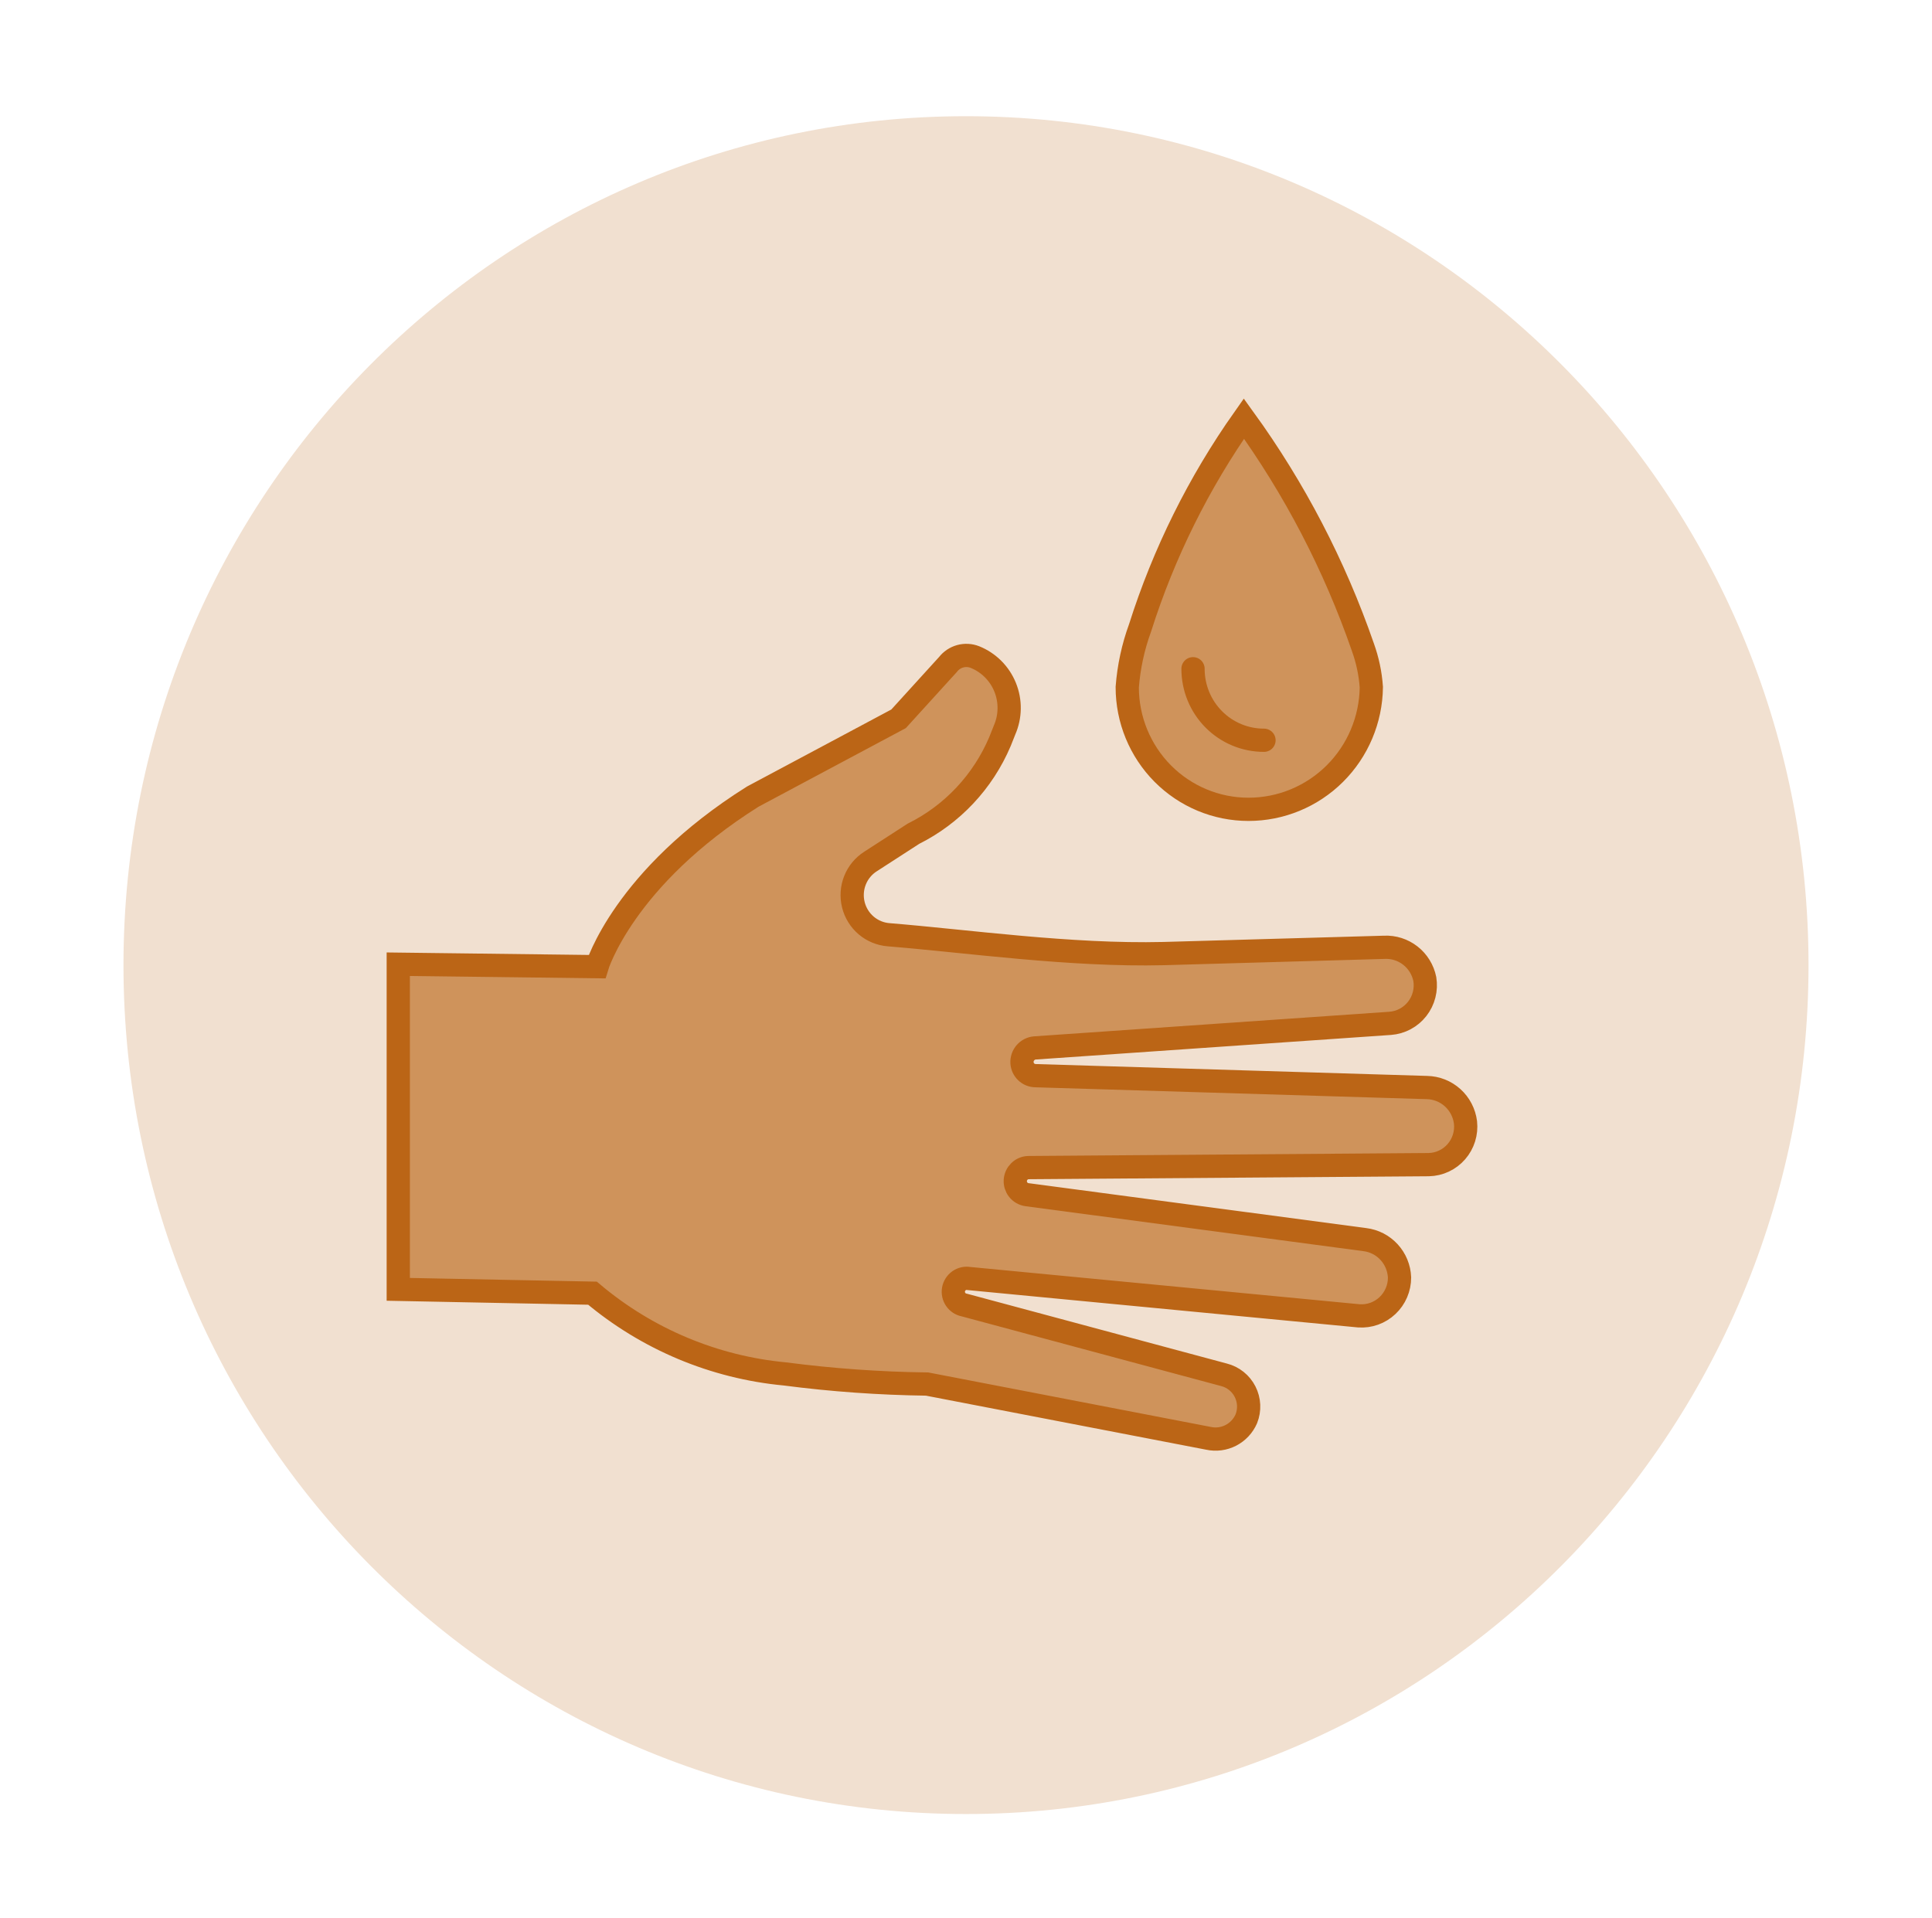
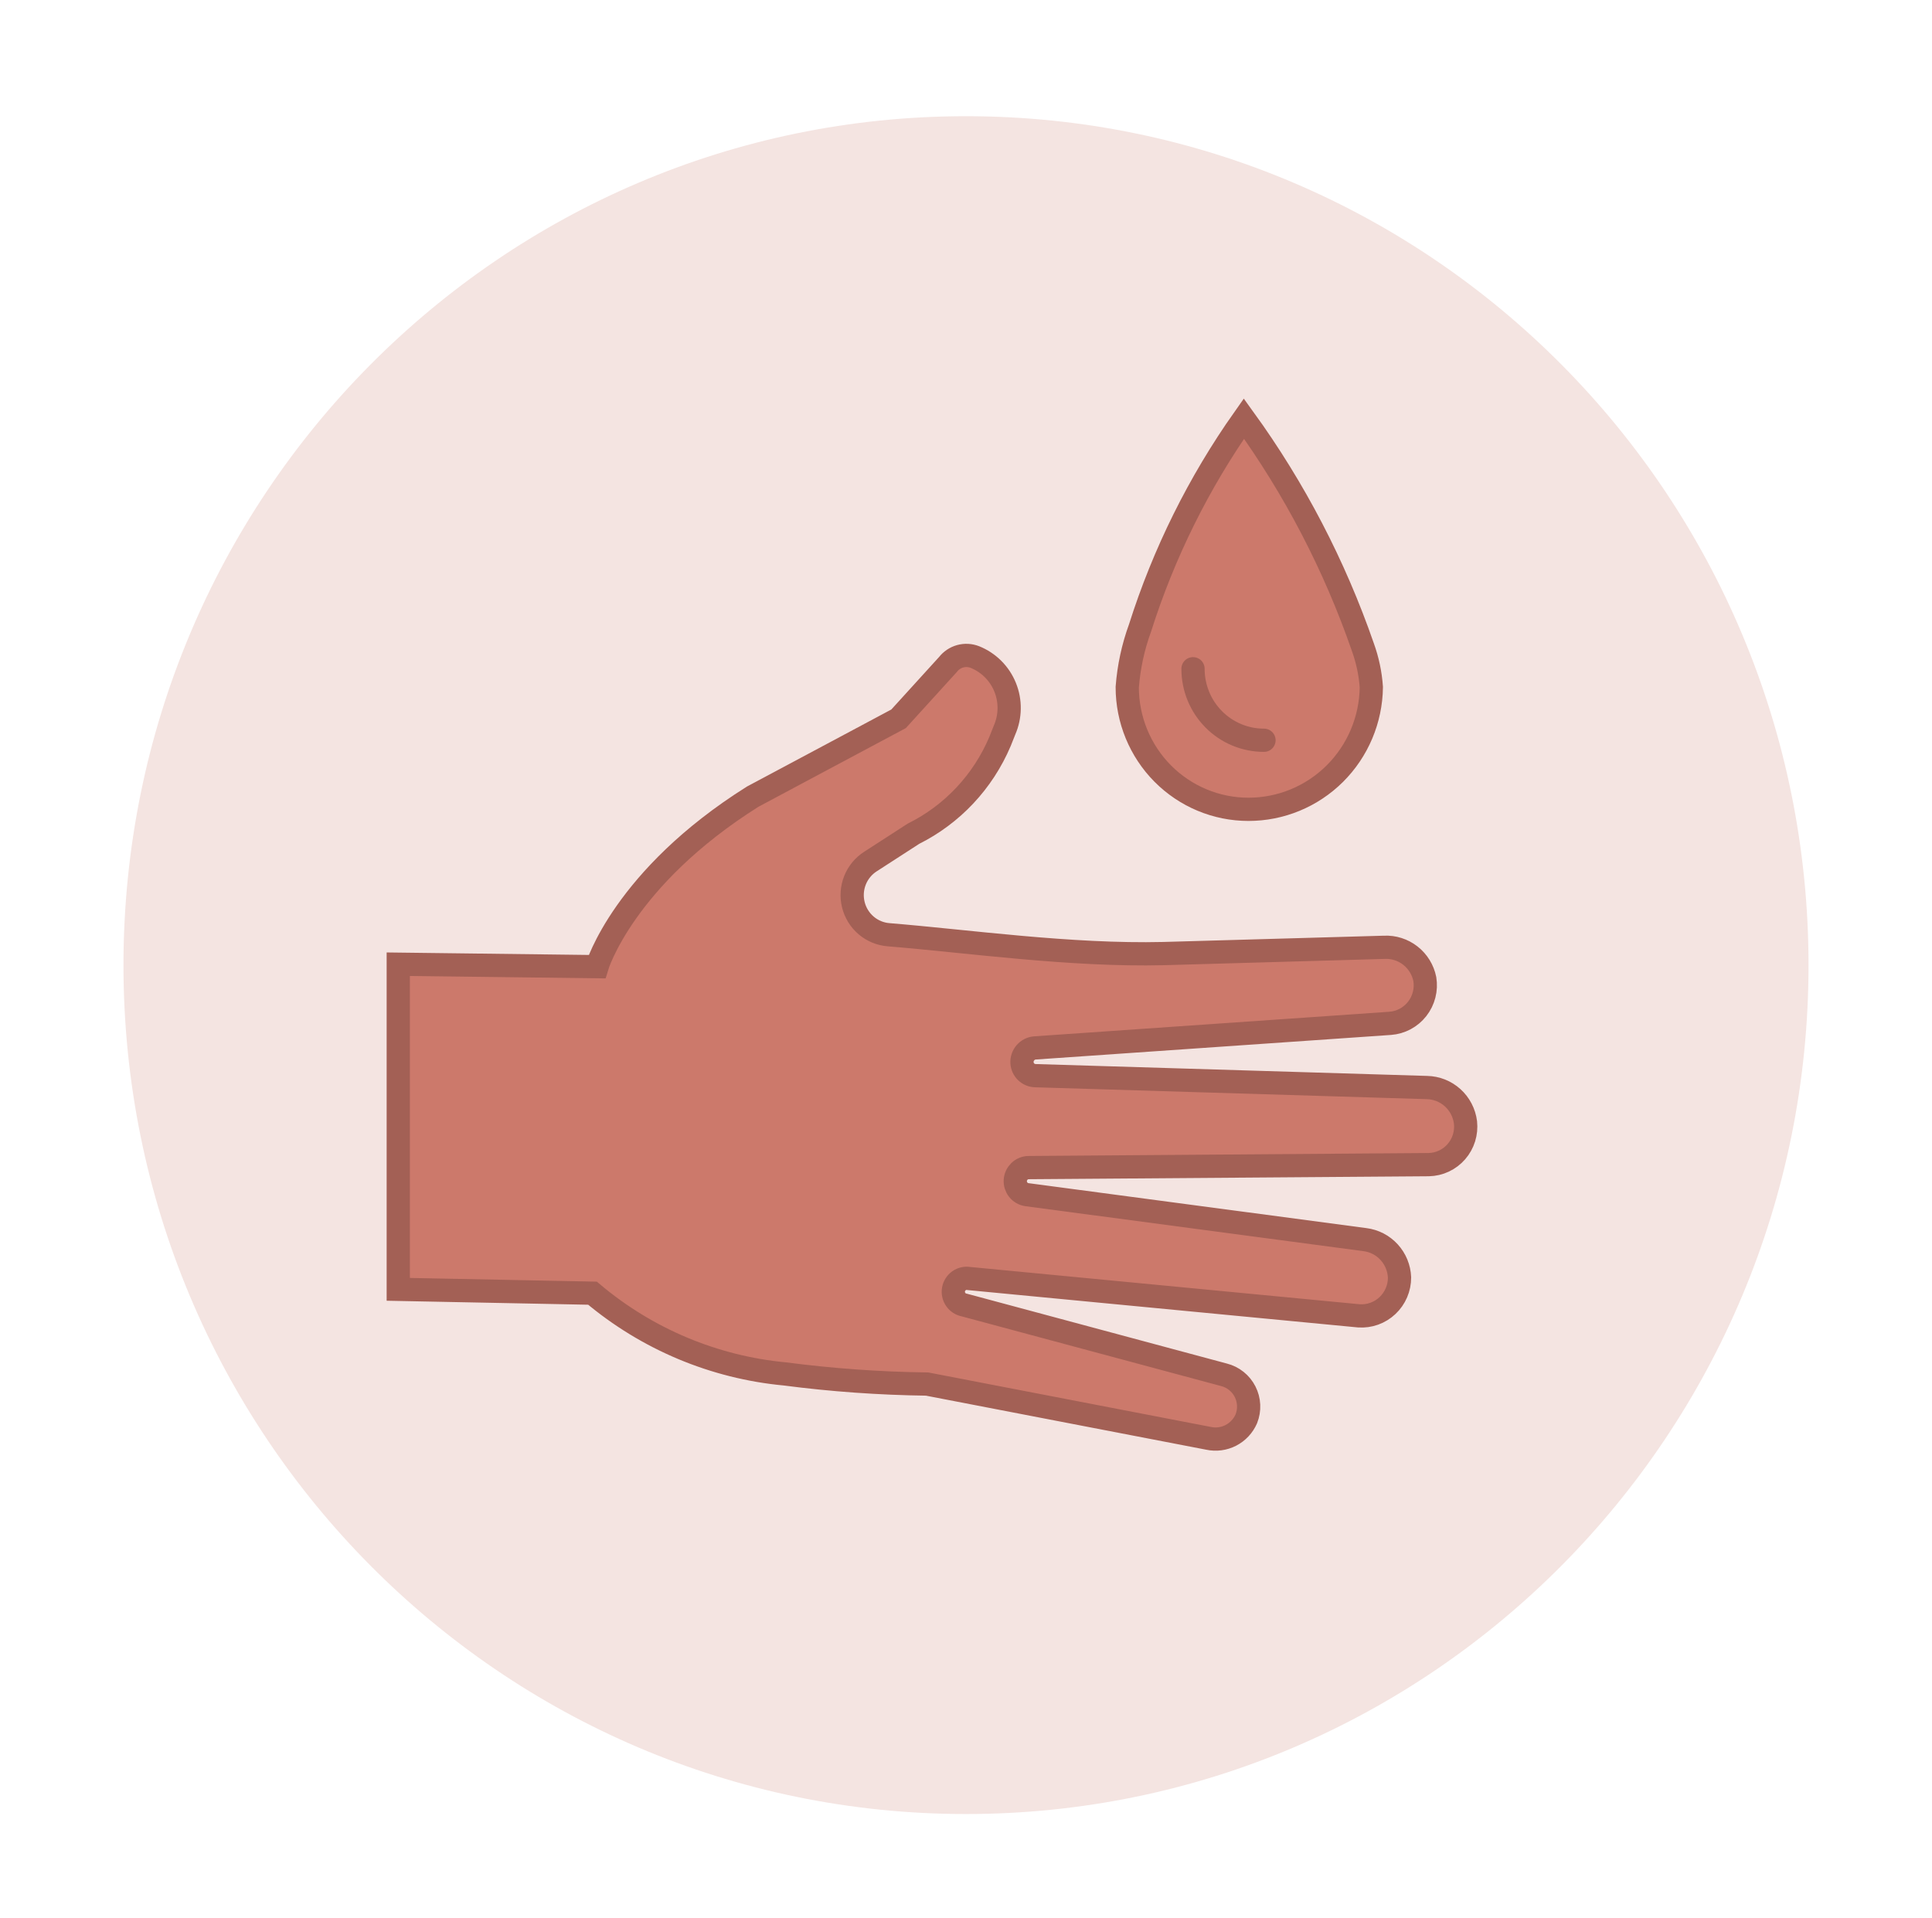
<svg xmlns="http://www.w3.org/2000/svg" width="133" height="132" viewBox="0 0 133 132" fill="none">
-   <path d="M66.5 124.885C98.532 124.885 124.5 98.72 124.5 66.443C124.5 34.166 98.532 8 66.5 8C34.468 8 8.5 34.166 8.5 66.443C8.5 98.72 34.468 124.885 66.5 124.885Z" fill="#F1E0D0" />
-   <path d="M85.632 28.819C82.525 33.222 80.113 38.082 78.482 43.228C78.002 44.542 77.706 45.916 77.6 47.311C77.6 49.54 78.479 51.678 80.043 53.255C81.608 54.831 83.729 55.717 85.942 55.717C88.166 55.72 90.302 54.839 91.886 53.266C93.47 51.692 94.375 49.552 94.403 47.311C94.338 46.367 94.141 45.438 93.819 44.549C91.873 38.928 89.114 33.628 85.632 28.819Z" fill="#CF935B" stroke="#BB6516" stroke-width="1.6" stroke-miterlimit="10" />
-   <path d="M87.014 50.962C86.372 50.963 85.736 50.837 85.143 50.59C84.549 50.343 84.01 49.981 83.556 49.523C83.102 49.066 82.742 48.523 82.497 47.925C82.252 47.327 82.127 46.686 82.128 46.039" stroke="#BB6516" stroke-width="1.6" stroke-miterlimit="10" stroke-linecap="round" />
-   <path d="M100.886 77.272C100.803 76.617 100.489 76.013 100.001 75.572C99.513 75.131 98.883 74.882 98.228 74.87L71.272 74.053C71.036 74.048 70.811 73.954 70.642 73.789C70.472 73.625 70.369 73.402 70.354 73.165C70.341 72.913 70.426 72.665 70.59 72.475C70.755 72.284 70.987 72.166 71.236 72.144L95.702 70.451C96.063 70.424 96.415 70.322 96.735 70.15C97.055 69.979 97.336 69.742 97.561 69.455C97.785 69.168 97.947 68.838 98.037 68.484C98.128 68.13 98.144 67.761 98.085 67.401C97.955 66.762 97.603 66.19 97.091 65.789C96.58 65.389 95.944 65.185 95.297 65.216L80.102 65.648C73.703 65.804 66.624 64.795 61.178 64.351C60.608 64.308 60.067 64.085 59.63 63.715C59.193 63.344 58.883 62.843 58.745 62.285C58.606 61.726 58.646 61.138 58.858 60.604C59.07 60.069 59.444 59.616 59.927 59.308L62.882 57.398C65.557 56.066 67.671 53.812 68.841 51.046L69.151 50.266C69.355 49.802 69.464 49.301 69.471 48.794C69.479 48.287 69.385 47.783 69.194 47.313C69.004 46.843 68.722 46.417 68.364 46.06C68.006 45.703 67.581 45.422 67.113 45.234C66.789 45.107 66.433 45.088 66.098 45.181C65.763 45.274 65.467 45.474 65.254 45.751L61.858 49.485L51.823 54.841C42.921 60.437 41.098 66.549 41.098 66.549L27.417 66.38V88.763L40.788 89.028C44.544 92.192 49.165 94.131 54.04 94.587C57.285 95.01 60.552 95.242 63.824 95.284L83.189 99.018C83.711 99.132 84.257 99.061 84.732 98.816C85.208 98.57 85.585 98.167 85.799 97.673C85.917 97.374 85.971 97.053 85.956 96.731C85.941 96.41 85.858 96.095 85.712 95.808C85.566 95.522 85.362 95.27 85.111 95.07C84.861 94.869 84.571 94.725 84.261 94.647L66.386 89.844C66.267 89.823 66.153 89.778 66.052 89.713C65.95 89.647 65.862 89.562 65.793 89.462C65.724 89.362 65.674 89.25 65.648 89.131C65.623 89.012 65.62 88.889 65.641 88.769C65.662 88.65 65.707 88.535 65.772 88.432C65.837 88.33 65.921 88.241 66.02 88.171C66.119 88.102 66.231 88.052 66.349 88.026C66.467 88 66.589 87.998 66.708 88.019L93.545 90.588C93.904 90.613 94.264 90.563 94.603 90.442C94.942 90.32 95.253 90.129 95.515 89.881C95.778 89.634 95.987 89.334 96.13 89.001C96.273 88.668 96.346 88.309 96.345 87.947C96.319 87.298 96.065 86.68 95.628 86.203C95.192 85.726 94.601 85.42 93.962 85.341L70.676 82.243C70.447 82.206 70.241 82.085 70.096 81.903C69.951 81.721 69.879 81.49 69.894 81.258C69.909 81.025 70.01 80.806 70.177 80.644C70.343 80.482 70.564 80.388 70.795 80.382L98.359 80.178C98.72 80.17 99.075 80.087 99.402 79.933C99.729 79.779 100.02 79.559 100.258 79.285C100.495 79.012 100.674 78.692 100.782 78.345C100.89 77.998 100.925 77.633 100.886 77.272Z" fill="#CF935B" stroke="#BB6516" stroke-width="1.6" stroke-miterlimit="10" />
+   <path d="M66.5 124.885C98.532 124.885 124.5 98.72 124.5 66.443C124.5 34.166 98.532 8 66.5 8C34.468 8 8.5 34.166 8.5 66.443C8.5 98.72 34.468 124.885 66.5 124.885Z" fill="#F4E4E1" />
+   <path d="M85.632 28.819C82.525 33.222 80.113 38.082 78.482 43.228C78.002 44.542 77.706 45.916 77.6 47.311C77.6 49.54 78.479 51.678 80.043 53.255C81.608 54.831 83.729 55.717 85.942 55.717C88.166 55.72 90.302 54.839 91.886 53.266C93.47 51.692 94.375 49.552 94.403 47.311C94.338 46.367 94.141 45.438 93.819 44.549C91.873 38.928 89.114 33.628 85.632 28.819V28.819Z" fill="#CC796B" stroke="#A36055" stroke-width="1.6" stroke-miterlimit="10" />
+   <path d="M87.014 50.962C86.372 50.963 85.736 50.837 85.143 50.59C84.549 50.343 84.01 49.981 83.556 49.523C83.102 49.066 82.742 48.523 82.497 47.925C82.252 47.327 82.127 46.686 82.128 46.039" stroke="#A36055" stroke-width="1.6" stroke-miterlimit="10" stroke-linecap="round" />
+   <path d="M100.886 77.272C100.803 76.617 100.489 76.013 100.001 75.572C99.513 75.131 98.883 74.882 98.228 74.87L71.272 74.053C71.036 74.048 70.811 73.954 70.642 73.789C70.472 73.625 70.369 73.402 70.354 73.165C70.341 72.913 70.426 72.665 70.59 72.475C70.755 72.284 70.987 72.166 71.236 72.144L95.702 70.451C96.063 70.424 96.415 70.322 96.735 70.15C97.055 69.979 97.336 69.742 97.561 69.455C97.785 69.168 97.947 68.838 98.037 68.484C98.128 68.13 98.144 67.761 98.085 67.401C97.955 66.762 97.603 66.19 97.091 65.789C96.58 65.389 95.944 65.185 95.297 65.216L80.102 65.648C73.703 65.804 66.624 64.795 61.178 64.351C60.608 64.308 60.067 64.085 59.63 63.715C59.193 63.344 58.883 62.843 58.745 62.285C58.606 61.726 58.646 61.138 58.858 60.604C59.07 60.069 59.444 59.616 59.927 59.308L62.882 57.398C65.557 56.066 67.671 53.812 68.841 51.046L69.151 50.266C69.355 49.802 69.464 49.301 69.471 48.794C69.479 48.287 69.385 47.783 69.194 47.313C69.004 46.843 68.722 46.417 68.364 46.06C68.006 45.703 67.581 45.422 67.113 45.234C66.789 45.107 66.433 45.088 66.098 45.181C65.763 45.274 65.467 45.474 65.254 45.751L61.858 49.485L51.823 54.841C42.921 60.437 41.098 66.549 41.098 66.549L27.417 66.38V88.763L40.788 89.028C44.544 92.192 49.165 94.131 54.04 94.587C57.285 95.01 60.552 95.242 63.824 95.284L83.189 99.018C83.711 99.132 84.257 99.061 84.732 98.816C85.208 98.57 85.585 98.167 85.799 97.673C85.917 97.374 85.971 97.053 85.956 96.731C85.941 96.41 85.858 96.095 85.712 95.808C85.566 95.522 85.362 95.27 85.111 95.07C84.861 94.869 84.571 94.725 84.261 94.647L66.386 89.844C66.267 89.823 66.153 89.778 66.052 89.713C65.95 89.647 65.862 89.562 65.793 89.462C65.724 89.362 65.674 89.25 65.648 89.131C65.623 89.012 65.62 88.889 65.641 88.769C65.662 88.65 65.707 88.535 65.772 88.432C65.837 88.33 65.921 88.241 66.02 88.171C66.119 88.102 66.231 88.052 66.349 88.026C66.467 88 66.589 87.998 66.708 88.019L93.545 90.588C93.904 90.613 94.264 90.563 94.603 90.442C94.942 90.32 95.253 90.129 95.515 89.881C95.778 89.634 95.987 89.334 96.13 89.001C96.273 88.668 96.346 88.309 96.345 87.947C96.319 87.298 96.065 86.68 95.628 86.203C95.192 85.726 94.601 85.42 93.962 85.341L70.676 82.243C70.447 82.206 70.241 82.085 70.096 81.903C69.951 81.721 69.879 81.49 69.894 81.258C69.909 81.025 70.01 80.806 70.177 80.644C70.343 80.482 70.564 80.388 70.795 80.382L98.359 80.178C98.72 80.17 99.075 80.087 99.402 79.933C99.729 79.779 100.02 79.559 100.258 79.285C100.495 79.012 100.674 78.692 100.782 78.345C100.89 77.998 100.925 77.633 100.886 77.272Z" fill="#CC796B" stroke="#A36055" stroke-width="1.6" stroke-miterlimit="10" />
</svg>
